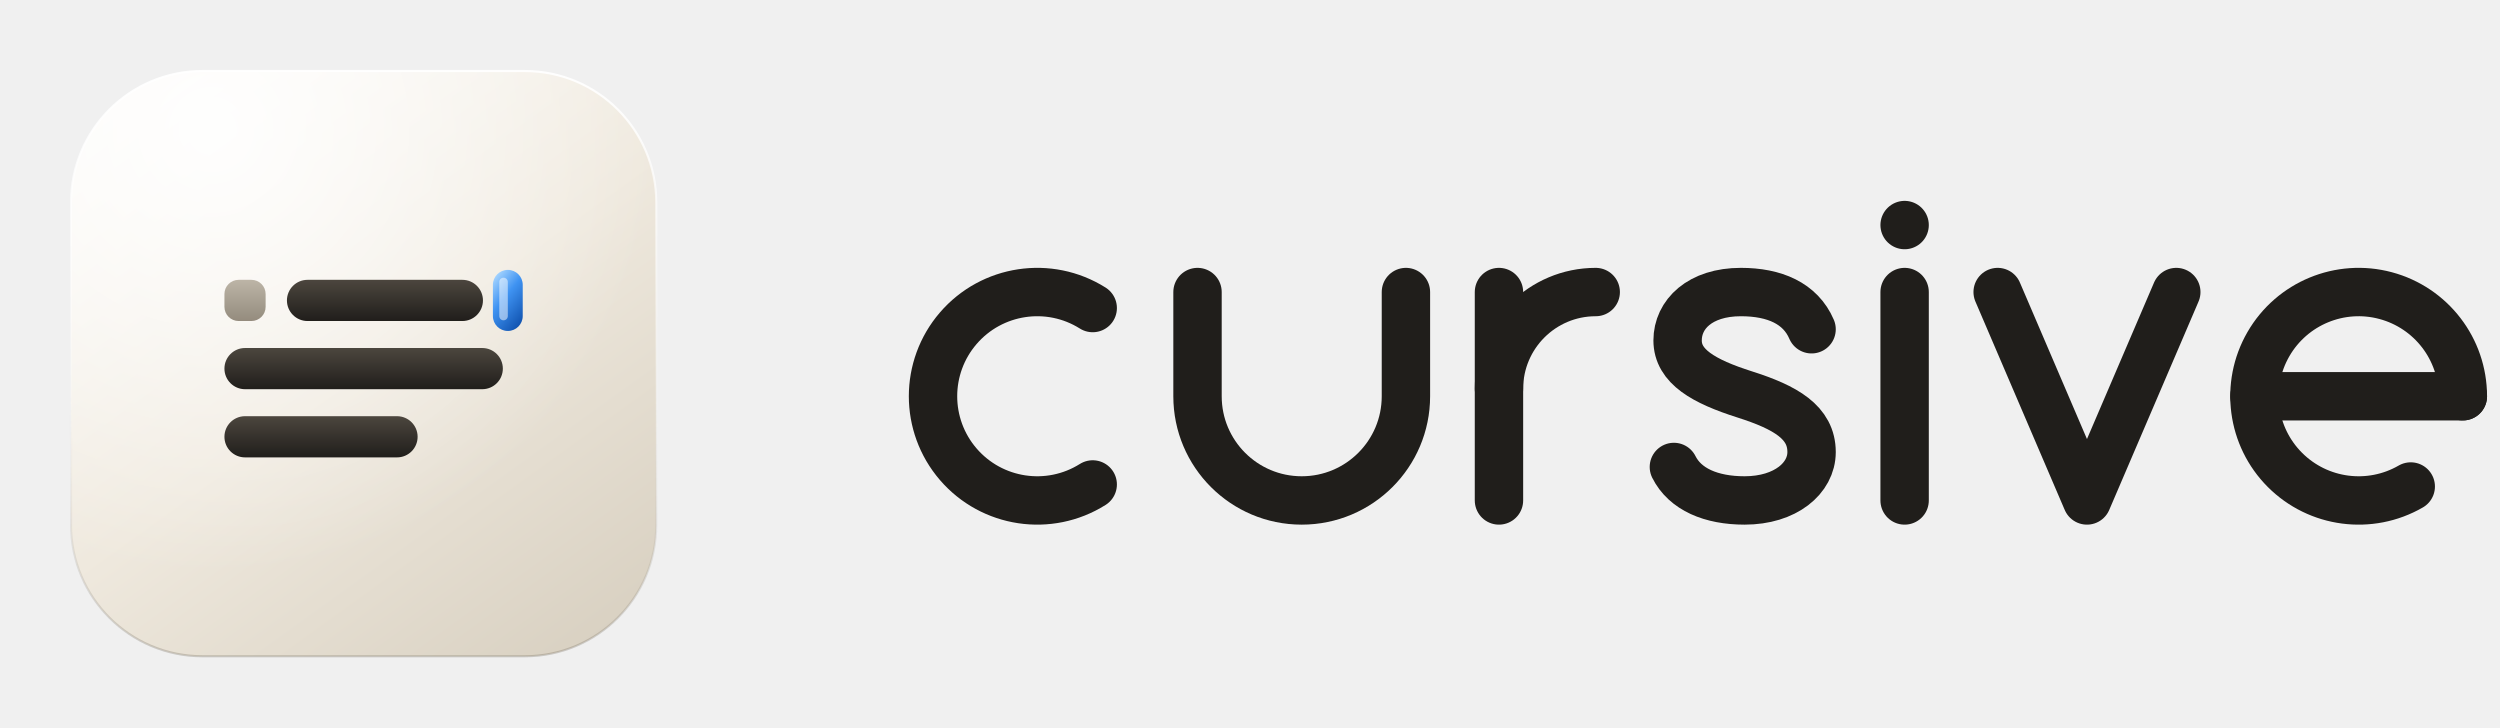
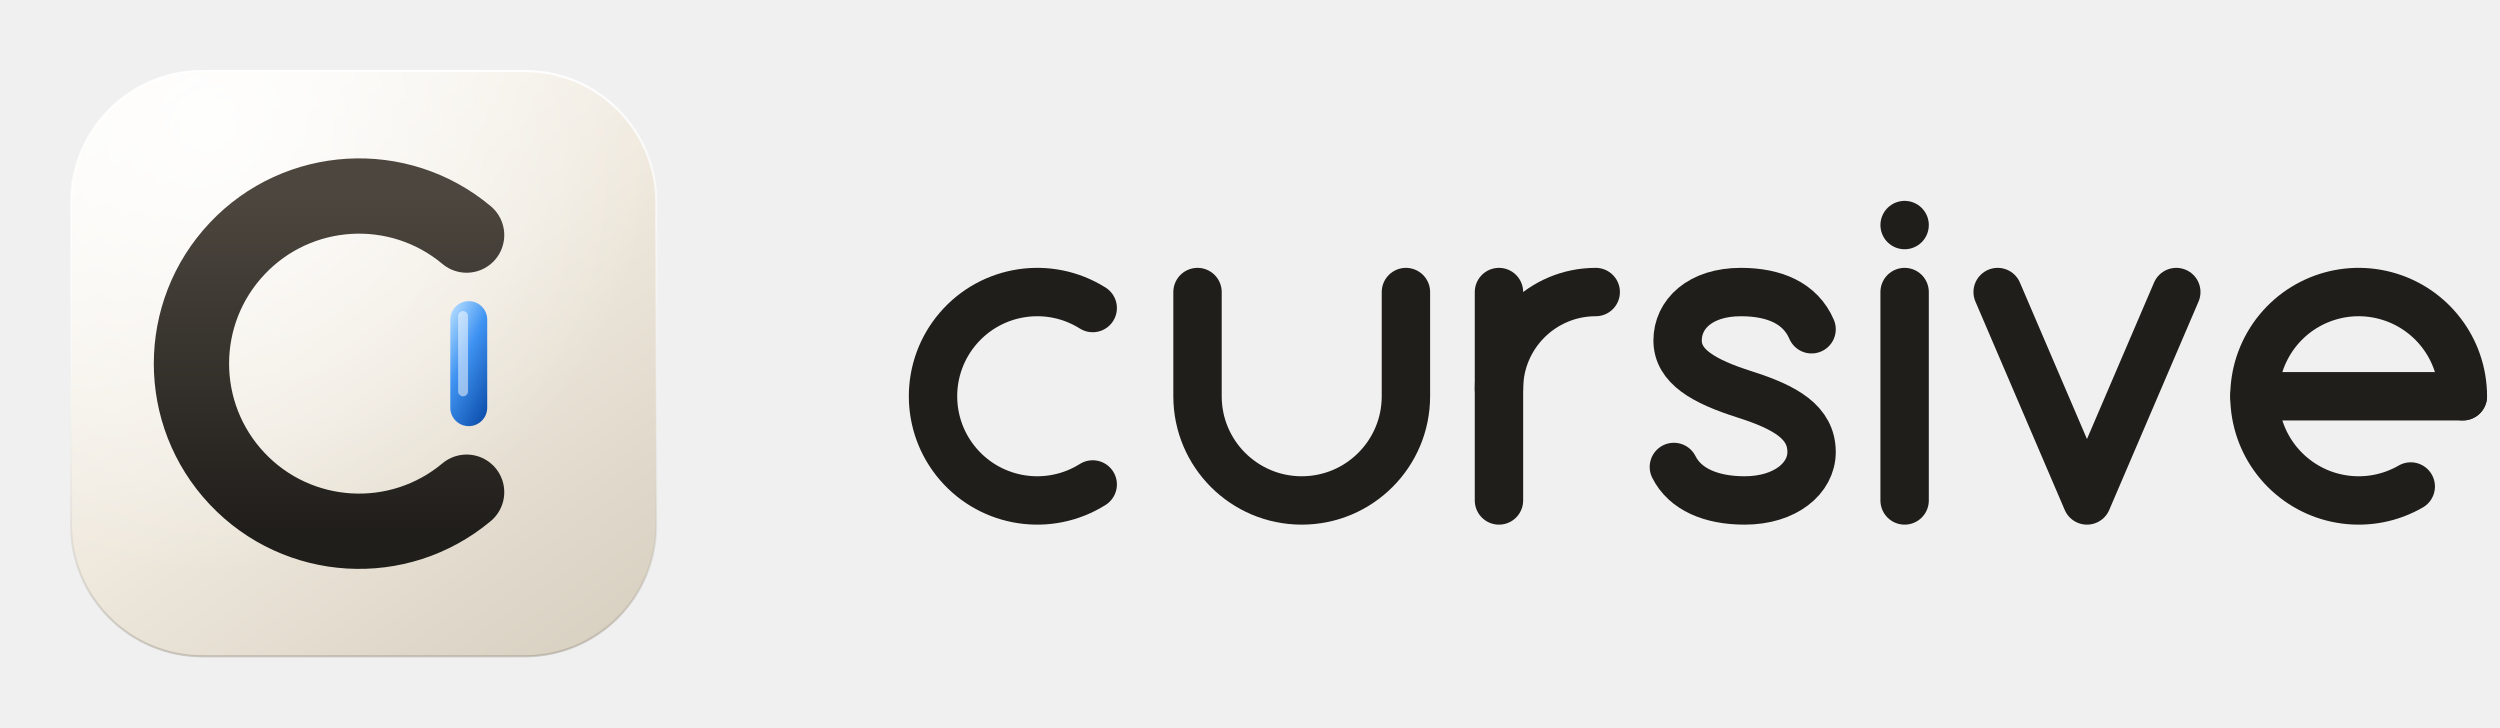
<svg xmlns="http://www.w3.org/2000/svg" viewBox="0 0 440 128" width="440" height="128" role="img" aria-label="cursive">
  <defs>
    <linearGradient id="lkL-tile" x1=".14" y1="0" x2=".86" y2="1">
      <stop offset="0" stop-color="#fbf9f5" />
      <stop offset=".5" stop-color="#efe9de" />
      <stop offset="1" stop-color="#d9d1c2" />
    </linearGradient>
    <radialGradient id="lkL-sheen" cx=".24" cy=".1" r=".76">
      <stop offset="0" stop-color="#fff" stop-opacity=".9" />
      <stop offset="1" stop-color="#fff" stop-opacity="0" />
    </radialGradient>
    <linearGradient id="lkL-edge" x1="0" y1="0" x2="0" y2="1">
      <stop offset="0" stop-color="#fff" stop-opacity=".95" />
      <stop offset=".55" stop-color="#fff" stop-opacity=".12" />
      <stop offset="1" stop-color="#6f6656" stop-opacity=".3" />
    </linearGradient>
    <linearGradient id="lkL-ink" x1="0" y1="0" x2="0" y2="1">
      <stop offset="0" stop-color="#4c463e" />
      <stop offset="1" stop-color="#201e1b" />
    </linearGradient>
-     <linearGradient id="lkL-mk" x1="0" y1="0" x2="0" y2="1">
-       <stop offset="0" stop-color="#bdb5a7" />
-       <stop offset="1" stop-color="#948b7d" />
-     </linearGradient>
    <linearGradient id="lkL-car" x1=".2" y1="0" x2=".8" y2="1">
      <stop offset="0" stop-color="#a8d6ff" />
      <stop offset=".42" stop-color="#3f93f2" />
      <stop offset="1" stop-color="#0f51ae" />
    </linearGradient>
  </defs>
  <g transform="scale(0.125)">
    <rect x="100" y="100" width="824" height="824" rx="185" fill="url(#lkL-tile)" />
    <rect x="100" y="100" width="824" height="824" rx="185" fill="url(#lkL-sheen)" />
-     <rect x="316" y="394" width="58" height="58" rx="20" fill="url(#lkL-mk)" />
-     <rect x="404" y="394" width="276" height="58" rx="29" fill="url(#lkL-ink)" />
-     <rect x="316" y="490" width="392" height="58" rx="29" fill="url(#lkL-ink)" />
-     <rect x="316" y="586" width="272" height="58" rx="29" fill="url(#lkL-ink)" />
-     <rect x="694" y="380" width="42" height="86" rx="21" fill="url(#lkL-car)" />
-     <rect x="703" y="391" width="12" height="60" rx="6" fill="#fff" opacity=".5" />
+     <path d="M 657 331 A 236 236 0 1 0 657 693" fill="none" stroke="url(#lkL-ink)" stroke-width="106" stroke-linecap="round" />
+     <rect x="634" y="424" width="52" height="176" rx="26" fill="url(#lkL-car)" />
+     <rect x="645" y="438" width="14" height="120" rx="7" fill="#fff" opacity=".5" />
    <rect x="100" y="100" width="824" height="824" rx="185" fill="none" stroke="url(#lkL-edge)" stroke-width="3" />
  </g>
  <g transform="translate(160 51.4) scale(0.655)" fill="none" stroke="#201e1b" stroke-width="13" stroke-linecap="round" stroke-linejoin="round">
    <path d="M49.34 4.3 A28 28 0 1 0 49.34 51.7" />
    <path d="M77.5 0 V28 A28 28 0 0 0 133.5 28 V0" />
    <path d="M158.5 0 V56" />
    <path d="M158.5 26 A26 26 0 0 1 184.5 0" />
    <path d="M242.5 10 C239.5 3 232.5 0 223.5 0 C212.5 0 206.5 6 206.5 13 C206.5 20 213.5 24 224.5 27.5 C235.5 31 242.5 35 242.5 43 C242.5 50 235.5 56 224.5 56 C215.5 56 208.5 53 205.5 47" />
    <path d="M267.5 0 V56" />
    <path d="M267.5 -18 V-18" />
    <path d="M292.5 0 L316.5 56 L340.5 0" />
    <path d="M417.5 28 H361.5" />
    <path d="M417.5 28 A28 28 0 1 0 403.5 52.25" />
  </g>
</svg>
